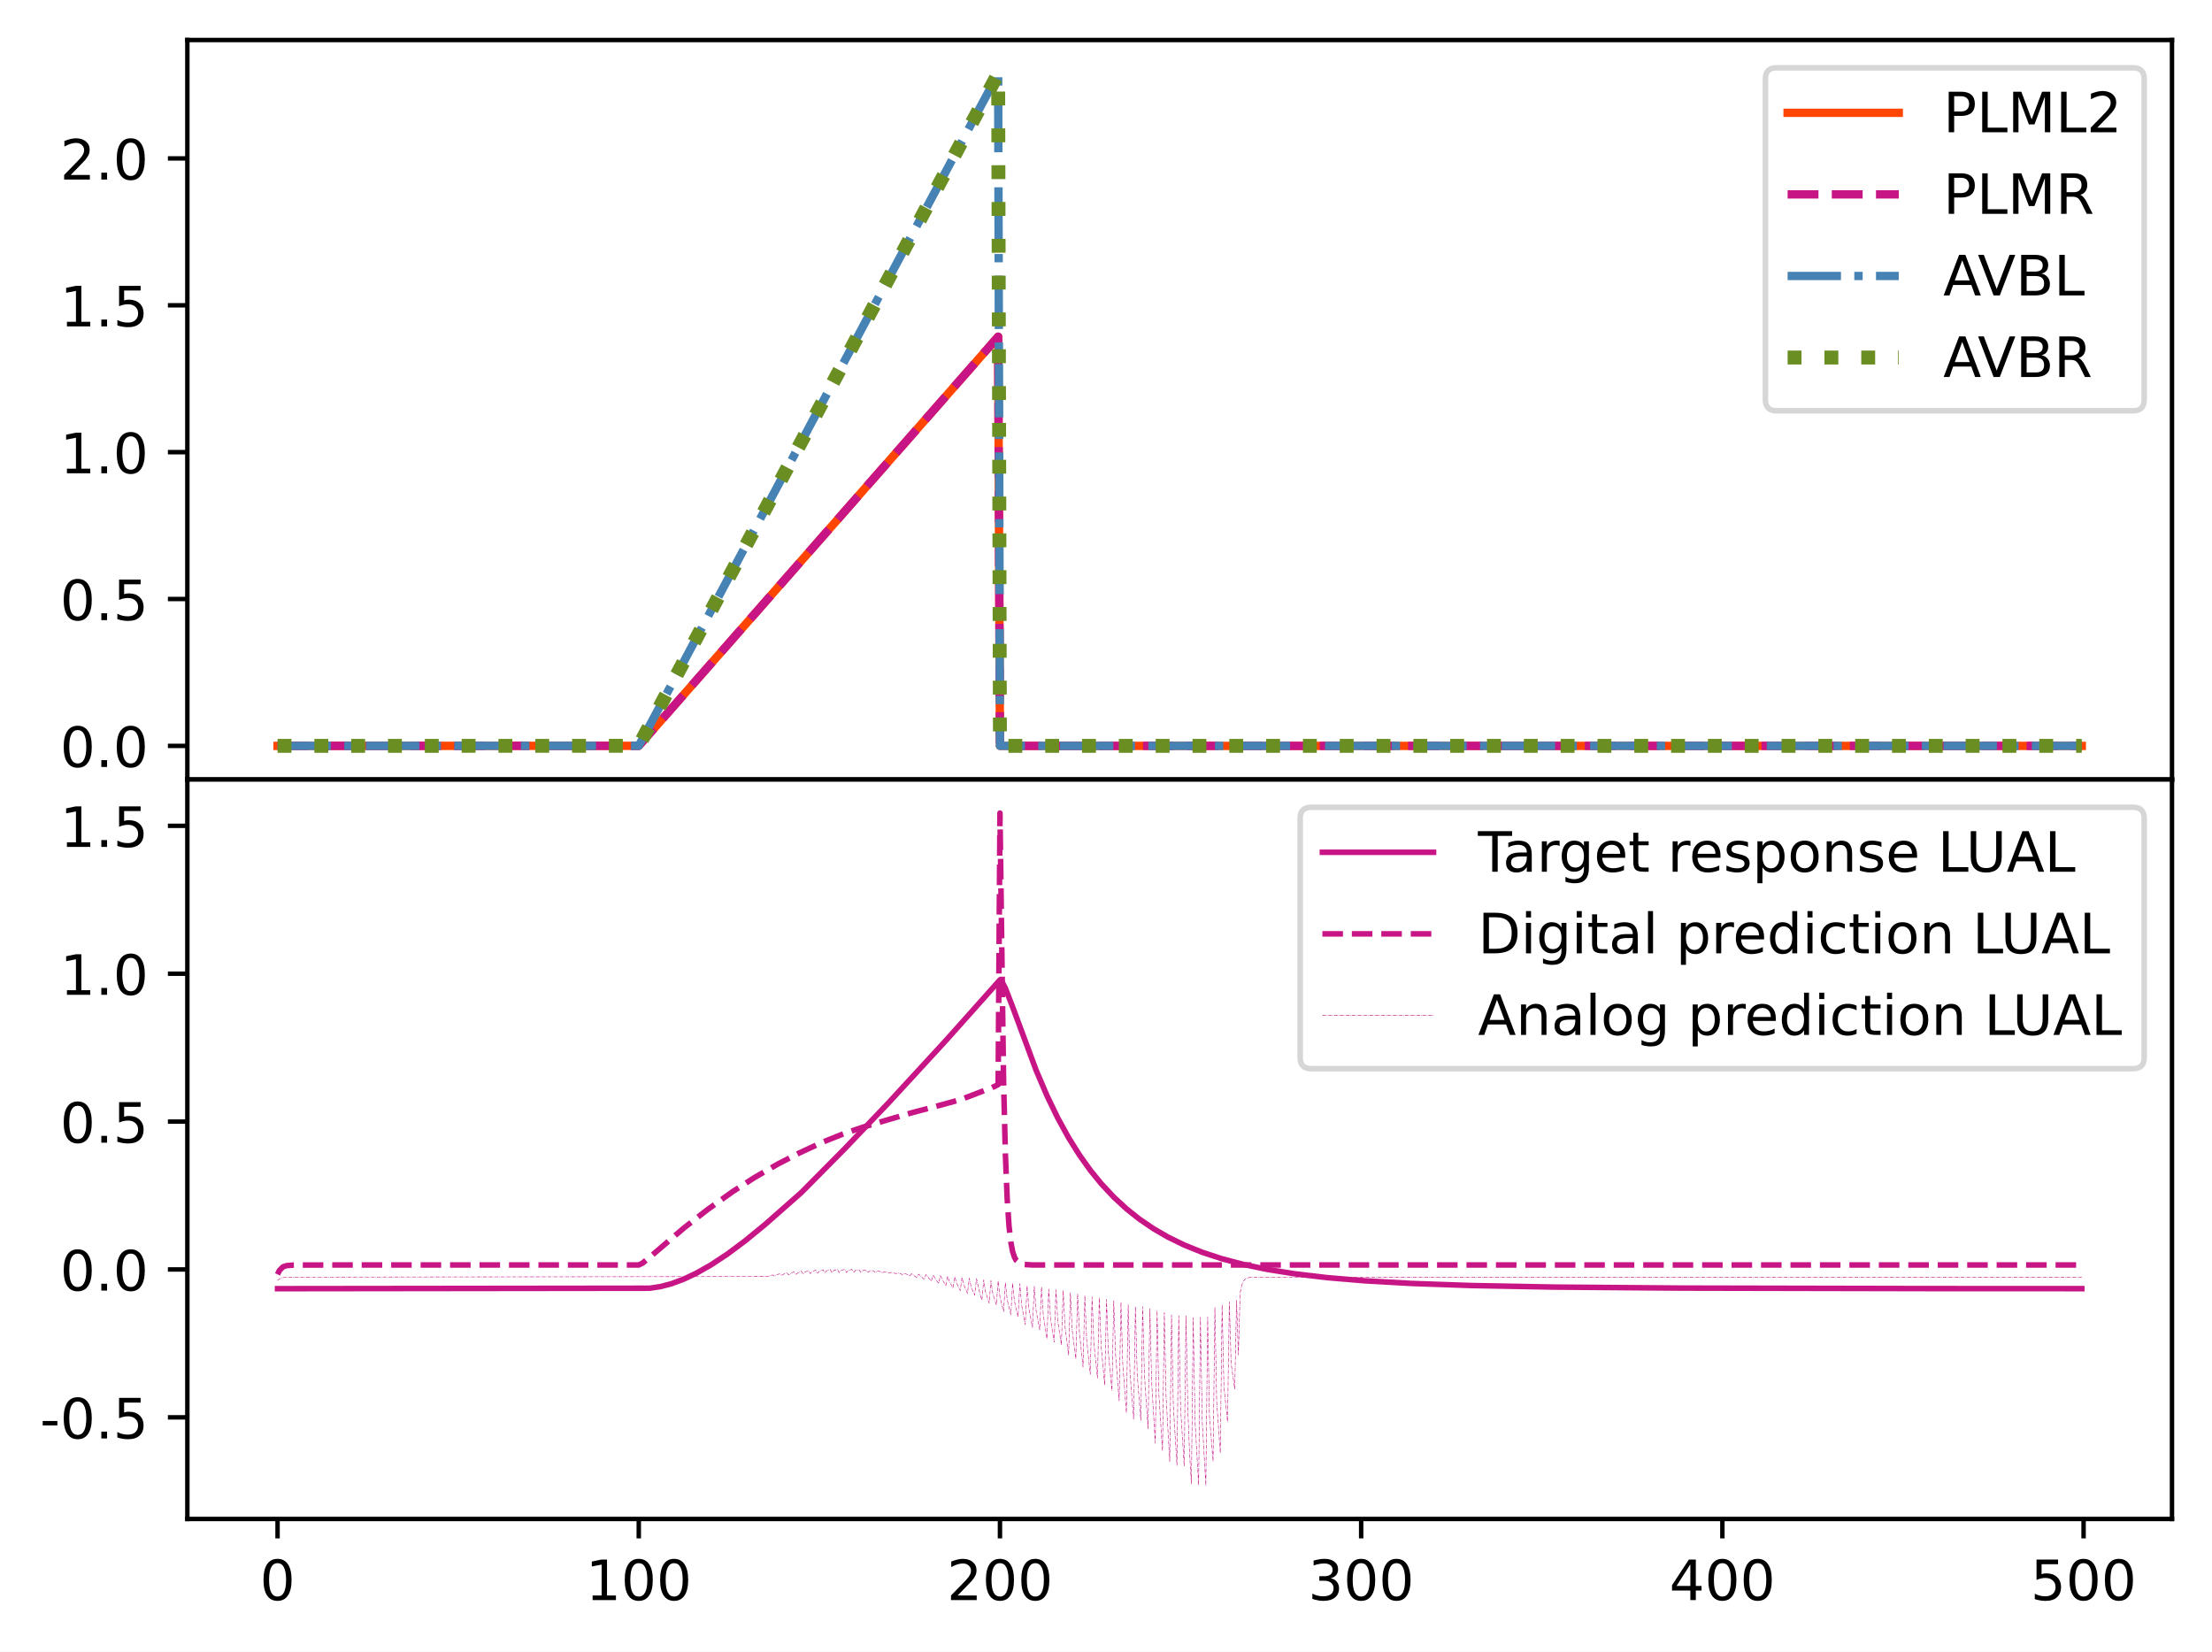
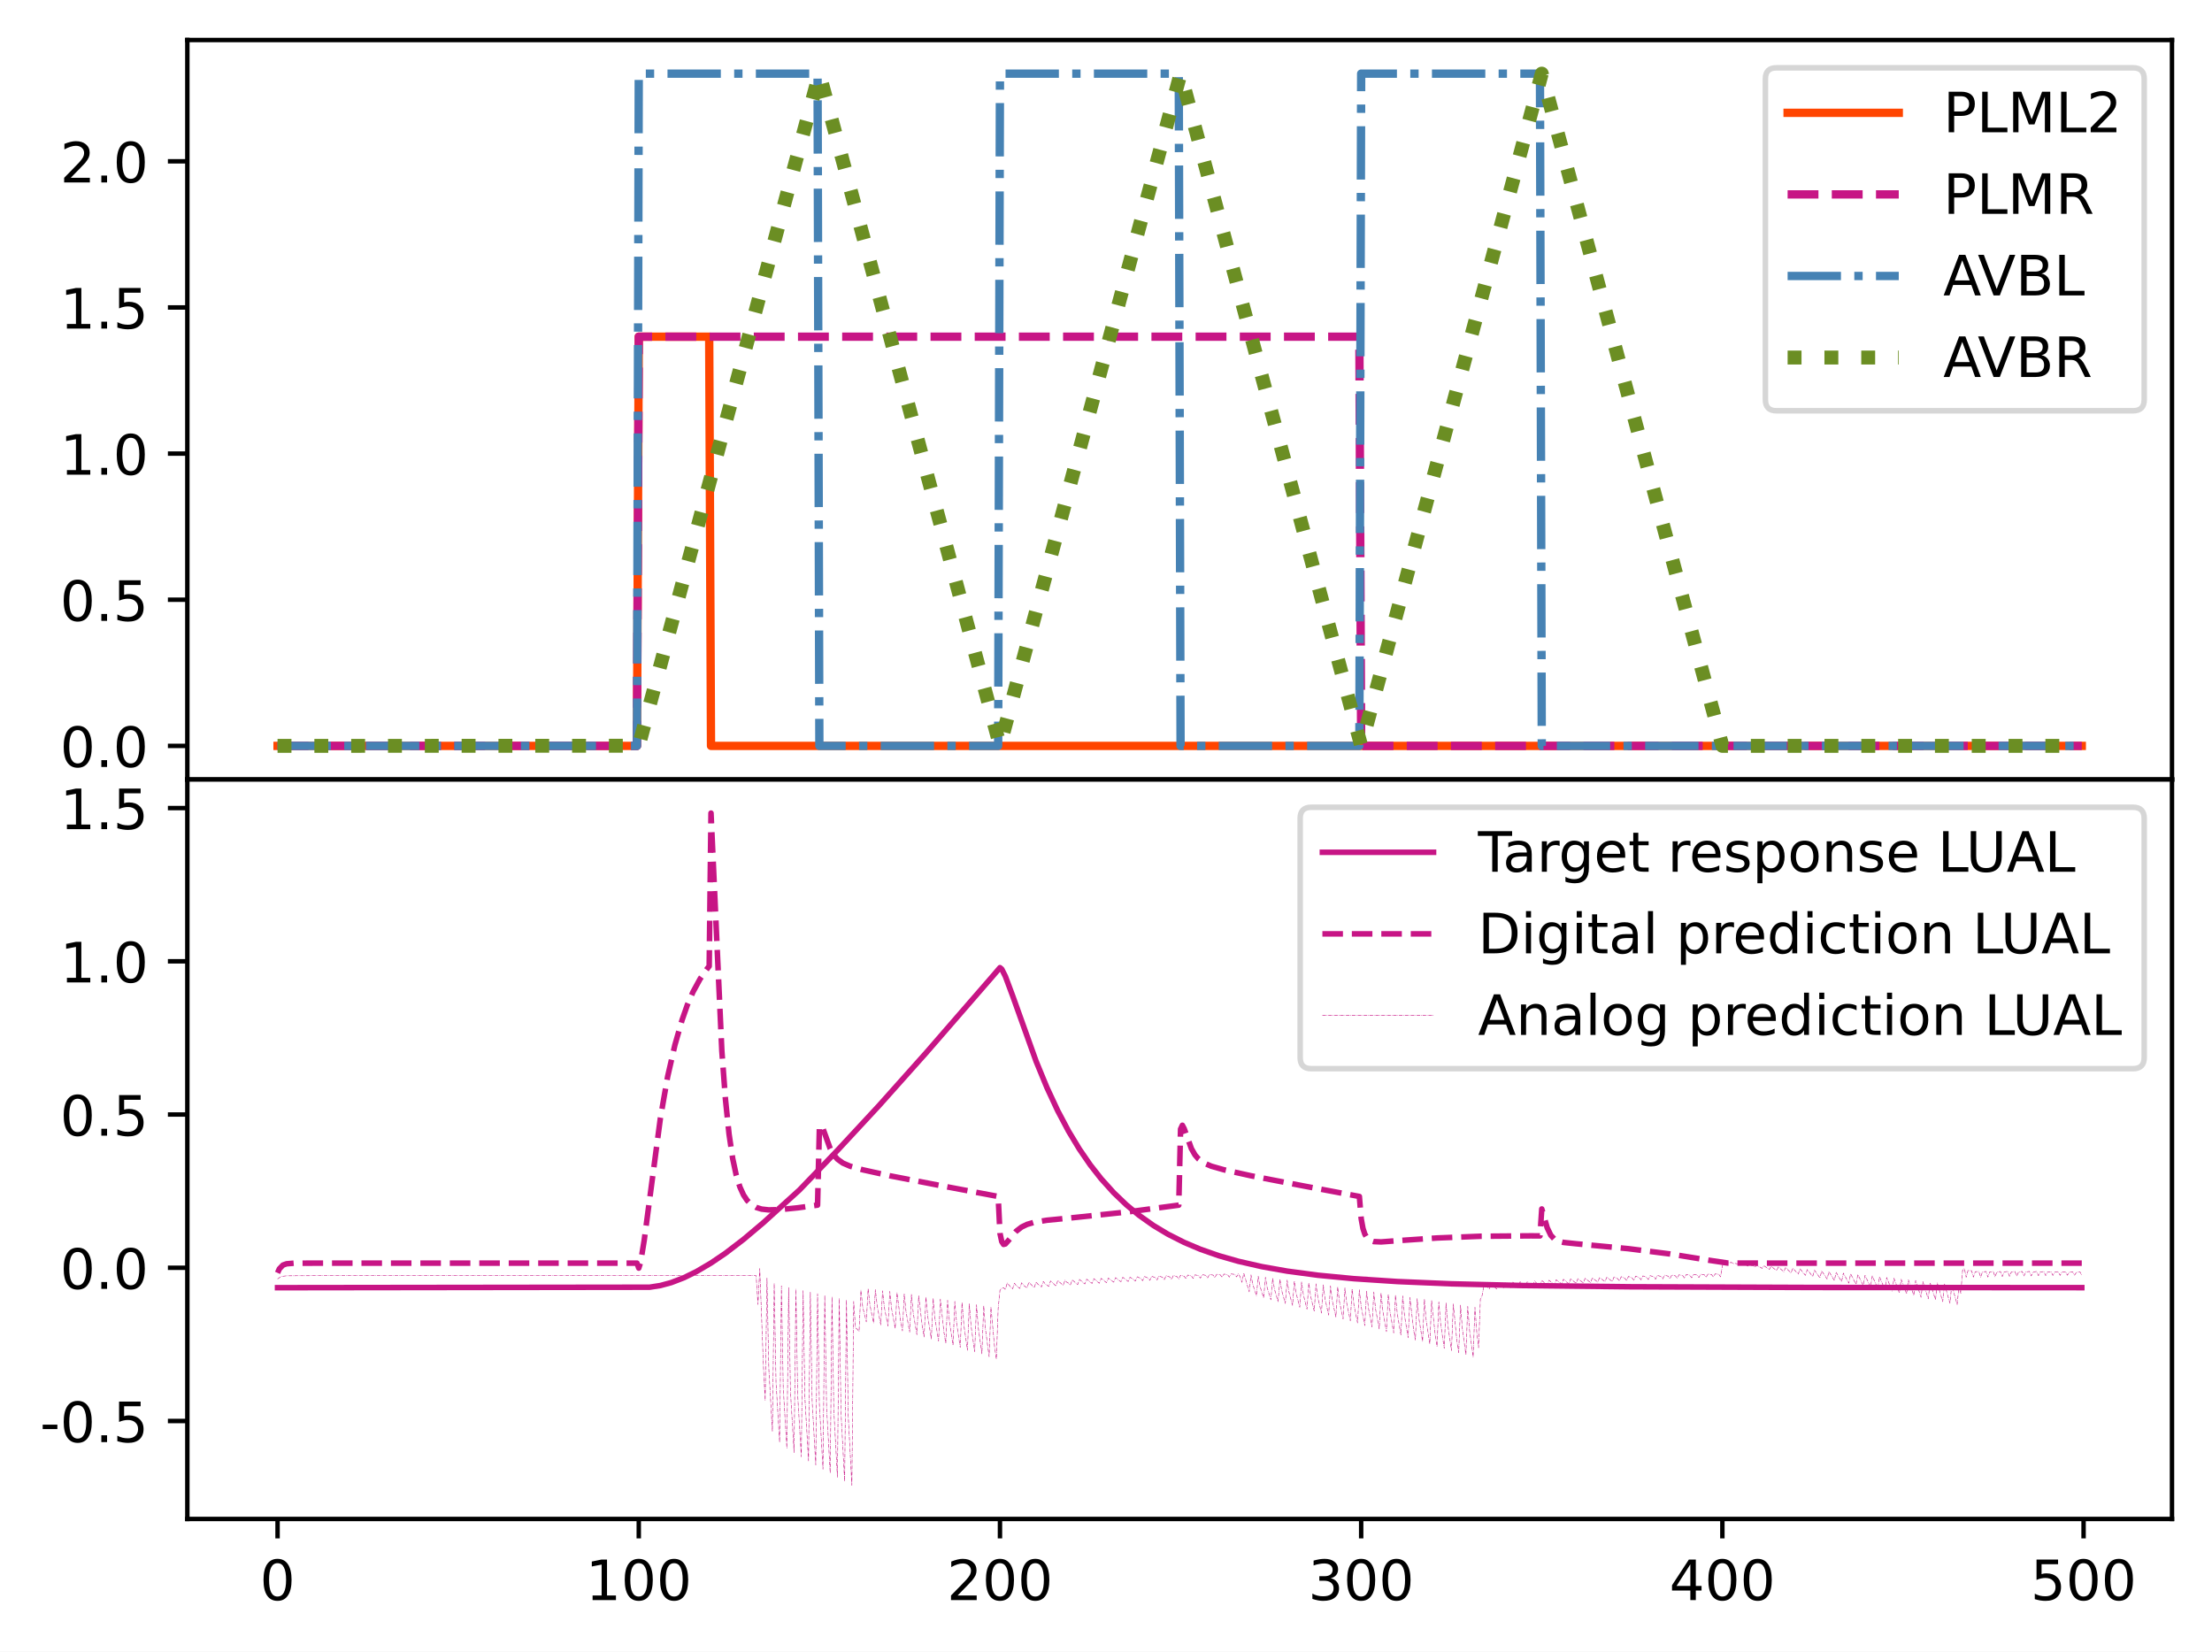
<svg xmlns="http://www.w3.org/2000/svg" xmlns:xlink="http://www.w3.org/1999/xlink" width="398.031pt" height="297.19pt" viewBox="0 0 398.031 297.19" version="1.1">
  <defs>
    <style type="text/css">*{stroke-linejoin: round; stroke-linecap: butt}</style>
  </defs>
  <g id="figure_1">
    <g id="patch_1">
      <path d="M 0 297.19  L 398.031 297.19  L 398.031 0  L 0 0  z " style="fill: #ffffff" />
    </g>
    <g id="axes_1">
      <g id="patch_2">
        <path d="M 33.711 140.256  L 390.831 140.256  L 390.831 7.2  L 33.711 7.2  z " style="fill: #ffffff" />
      </g>
      <g id="matplotlib.axis_1">
        <g id="xtick_1">
          <g id="line2d_1">
            <defs>
-               <path id="m205c0dbf14" d="M 0 0  L 0 3.5  " style="stroke: #000000; stroke-width: 0.8" />
+               <path id="m16e9362d02" d="M 0 0  L 0 3.5  " style="stroke: #000000; stroke-width: 0.8" />
            </defs>
            <g>
-               <use xlink:href="#m205c0dbf14" x="49.944" y="140.256" style="stroke: #000000; stroke-width: 0.8" />
+               <use xlink:href="#m16e9362d02" x="49.944" y="140.256" style="stroke: #000000; stroke-width: 0.8" />
            </g>
          </g>
        </g>
        <g id="xtick_2">
          <g id="line2d_2">
            <g>
-               <use xlink:href="#m205c0dbf14" x="114.94" y="140.256" style="stroke: #000000; stroke-width: 0.8" />
+               <use xlink:href="#m16e9362d02" x="114.94" y="140.256" style="stroke: #000000; stroke-width: 0.8" />
            </g>
          </g>
        </g>
        <g id="xtick_3">
          <g id="line2d_3">
            <g>
-               <use xlink:href="#m205c0dbf14" x="179.935" y="140.256" style="stroke: #000000; stroke-width: 0.8" />
+               <use xlink:href="#m16e9362d02" x="179.935" y="140.256" style="stroke: #000000; stroke-width: 0.8" />
            </g>
          </g>
        </g>
        <g id="xtick_4">
          <g id="line2d_4">
            <g>
-               <use xlink:href="#m205c0dbf14" x="244.931" y="140.256" style="stroke: #000000; stroke-width: 0.8" />
+               <use xlink:href="#m16e9362d02" x="244.931" y="140.256" style="stroke: #000000; stroke-width: 0.8" />
            </g>
          </g>
        </g>
        <g id="xtick_5">
          <g id="line2d_5">
            <g>
-               <use xlink:href="#m205c0dbf14" x="309.927" y="140.256" style="stroke: #000000; stroke-width: 0.8" />
+               <use xlink:href="#m16e9362d02" x="309.927" y="140.256" style="stroke: #000000; stroke-width: 0.8" />
            </g>
          </g>
        </g>
        <g id="xtick_6">
          <g id="line2d_6">
            <g>
-               <use xlink:href="#m205c0dbf14" x="374.923" y="140.256" style="stroke: #000000; stroke-width: 0.8" />
+               <use xlink:href="#m16e9362d02" x="374.923" y="140.256" style="stroke: #000000; stroke-width: 0.8" />
            </g>
          </g>
        </g>
      </g>
      <g id="matplotlib.axis_2">
        <g id="ytick_1">
          <g id="line2d_7">
            <defs>
-               <path id="md9de51a0ff" d="M 0 0  L -3.5 0  " style="stroke: #000000; stroke-width: 0.8" />
+               <path id="m04c46c331c" d="M 0 0  L -3.5 0  " style="stroke: #000000; stroke-width: 0.8" />
            </defs>
            <g>
-               <use xlink:href="#md9de51a0ff" x="33.711" y="134.208" style="stroke: #000000; stroke-width: 0.8" />
+               <use xlink:href="#m04c46c331c" x="33.711" y="134.208" style="stroke: #000000; stroke-width: 0.8" />
            </g>
          </g>
          <g id="text_1">
            <text style="font: 10px 'DejaVu Sans', 'Bitstream Vera Sans', 'Computer Modern Sans Serif', 'Lucida Grande', 'Verdana', 'Geneva', 'Lucid', 'Arial', 'Helvetica', 'Avant Garde', sans-serif; text-anchor: end" x="26.711" y="138.007" transform="rotate(-0 26.71094 138.0072)">0.0</text>
          </g>
        </g>
        <g id="ytick_2">
          <g id="line2d_8">
            <g>
-               <use xlink:href="#md9de51a0ff" x="33.711" y="107.783" style="stroke: #000000; stroke-width: 0.8" />
+               <use xlink:href="#m04c46c331c" x="33.711" y="107.912" style="stroke: #000000; stroke-width: 0.8" />
            </g>
          </g>
          <g id="text_2">
-             <text style="font: 10px 'DejaVu Sans', 'Bitstream Vera Sans', 'Computer Modern Sans Serif', 'Lucida Grande', 'Verdana', 'Geneva', 'Lucid', 'Arial', 'Helvetica', 'Avant Garde', sans-serif; text-anchor: end" x="26.711" y="111.582" transform="rotate(-0 26.71094 111.5821)">0.5</text>
+             <text style="font: 10px 'DejaVu Sans', 'Bitstream Vera Sans', 'Computer Modern Sans Serif', 'Lucida Grande', 'Verdana', 'Geneva', 'Lucid', 'Arial', 'Helvetica', 'Avant Garde', sans-serif; text-anchor: end" x="26.711" y="111.712" transform="rotate(-0 26.71094 111.7116)">0.5</text>
          </g>
        </g>
        <g id="ytick_3">
          <g id="line2d_9">
            <g>
-               <use xlink:href="#md9de51a0ff" x="33.711" y="81.358" style="stroke: #000000; stroke-width: 0.8" />
+               <use xlink:href="#m04c46c331c" x="33.711" y="81.617" style="stroke: #000000; stroke-width: 0.8" />
            </g>
          </g>
          <g id="text_3">
-             <text style="font: 10px 'DejaVu Sans', 'Bitstream Vera Sans', 'Computer Modern Sans Serif', 'Lucida Grande', 'Verdana', 'Geneva', 'Lucid', 'Arial', 'Helvetica', 'Avant Garde', sans-serif; text-anchor: end" x="26.711" y="85.157" transform="rotate(-0 26.71094 85.15695)">1.0</text>
+             <text style="font: 10px 'DejaVu Sans', 'Bitstream Vera Sans', 'Computer Modern Sans Serif', 'Lucida Grande', 'Verdana', 'Geneva', 'Lucid', 'Arial', 'Helvetica', 'Avant Garde', sans-serif; text-anchor: end" x="26.711" y="85.416" transform="rotate(-0 26.71094 85.41591)">1.0</text>
          </g>
        </g>
        <g id="ytick_4">
          <g id="line2d_10">
            <g>
-               <use xlink:href="#md9de51a0ff" x="33.711" y="54.933" style="stroke: #000000; stroke-width: 0.8" />
+               <use xlink:href="#m04c46c331c" x="33.711" y="55.321" style="stroke: #000000; stroke-width: 0.8" />
            </g>
          </g>
          <g id="text_4">
-             <text style="font: 10px 'DejaVu Sans', 'Bitstream Vera Sans', 'Computer Modern Sans Serif', 'Lucida Grande', 'Verdana', 'Geneva', 'Lucid', 'Arial', 'Helvetica', 'Avant Garde', sans-serif; text-anchor: end" x="26.711" y="58.732" transform="rotate(-0 26.71094 58.73181)">1.5</text>
+             <text style="font: 10px 'DejaVu Sans', 'Bitstream Vera Sans', 'Computer Modern Sans Serif', 'Lucida Grande', 'Verdana', 'Geneva', 'Lucid', 'Arial', 'Helvetica', 'Avant Garde', sans-serif; text-anchor: end" x="26.711" y="59.12" transform="rotate(-0 26.71094 59.12026)">1.5</text>
          </g>
        </g>
        <g id="ytick_5">
          <g id="line2d_11">
            <g>
-               <use xlink:href="#md9de51a0ff" x="33.711" y="28.507" style="stroke: #000000; stroke-width: 0.8" />
+               <use xlink:href="#m04c46c331c" x="33.711" y="29.025" style="stroke: #000000; stroke-width: 0.8" />
            </g>
          </g>
          <g id="text_5">
-             <text style="font: 10px 'DejaVu Sans', 'Bitstream Vera Sans', 'Computer Modern Sans Serif', 'Lucida Grande', 'Verdana', 'Geneva', 'Lucid', 'Arial', 'Helvetica', 'Avant Garde', sans-serif; text-anchor: end" x="26.711" y="32.307" transform="rotate(-0 26.71094 32.30668)">2.0</text>
+             <text style="font: 10px 'DejaVu Sans', 'Bitstream Vera Sans', 'Computer Modern Sans Serif', 'Lucida Grande', 'Verdana', 'Geneva', 'Lucid', 'Arial', 'Helvetica', 'Avant Garde', sans-serif; text-anchor: end" x="26.711" y="32.825" transform="rotate(-0 26.71094 32.82461)">2.0</text>
          </g>
        </g>
      </g>
      <g id="line2d_12">
-         <path d="M 49.944 134.208  L 114.94 134.201  L 179.61 60.58  L 179.935 134.208  L 374.598 134.208  L 374.598 134.208  " clip-path="url(#p038bd00e82)" style="fill: none; stroke: #ff4500; stroke-width: 1.5; stroke-linecap: square" />
+         <path d="M 49.944 134.208  L 114.615 134.208  L 114.94 60.58  L 127.614 60.58  L 127.939 134.208  L 374.598 134.208  L 374.598 134.208  " clip-path="url(#pd19dab35f0)" style="fill: none; stroke: #ff4500; stroke-width: 1.5; stroke-linecap: square" />
      </g>
      <g id="line2d_13">
-         <path d="M 49.944 134.208  L 114.94 134.201  L 179.61 60.58  L 179.935 134.208  L 374.598 134.208  L 374.598 134.208  " clip-path="url(#p038bd00e82)" style="fill: none; stroke-dasharray: 5.55,2.4; stroke-dashoffset: 0; stroke: #c71585; stroke-width: 1.5" />
+         <path d="M 49.944 134.208  L 114.615 134.208  L 114.94 60.58  L 244.606 60.58  L 244.931 134.208  L 374.598 134.208  L 374.598 134.208  " clip-path="url(#pd19dab35f0)" style="fill: none; stroke-dasharray: 5.55,2.4; stroke-dashoffset: 0; stroke: #c71585; stroke-width: 1.5" />
      </g>
      <g id="line2d_14">
-         <path d="M 49.944 134.208  L 114.94 134.196  L 179.61 13.248  L 179.935 134.208  L 374.598 134.208  L 374.598 134.208  " clip-path="url(#p038bd00e82)" style="fill: none; stroke-dasharray: 9.6,2.4,1.5,2.4; stroke-dashoffset: 0; stroke: #4682b4; stroke-width: 1.5" />
+         <path d="M 49.944 134.208  L 114.615 134.208  L 114.94 13.248  L 147.113 13.248  L 147.438 134.208  L 179.61 134.208  L 179.935 13.248  L 212.108 13.248  L 212.433 134.208  L 244.606 134.208  L 244.931 13.248  L 277.104 13.248  L 277.429 134.208  L 374.598 134.208  L 374.598 134.208  " clip-path="url(#pd19dab35f0)" style="fill: none; stroke-dasharray: 9.6,2.4,1.5,2.4; stroke-dashoffset: 0; stroke: #4682b4; stroke-width: 1.5" />
      </g>
      <g id="line2d_15">
-         <path d="M 49.944 134.208  L 114.94 134.196  L 179.61 13.248  L 179.935 134.208  L 374.598 134.208  L 374.598 134.208  " clip-path="url(#p038bd00e82)" style="fill: none; stroke-dasharray: 2.5,4.125; stroke-dashoffset: 0; stroke: #6b8e23; stroke-width: 2.5" />
+         <path d="M 49.944 134.208  L 114.94 134.184  L 147.438 13.248  L 179.935 134.184  L 212.433 13.248  L 244.931 134.184  L 277.429 13.248  L 309.927 134.208  L 374.598 134.208  L 374.598 134.208  " clip-path="url(#pd19dab35f0)" style="fill: none; stroke-dasharray: 2.5,4.125; stroke-dashoffset: 0; stroke: #6b8e23; stroke-width: 2.5" />
      </g>
      <g id="patch_3">
        <path d="M 33.711 140.256  L 33.711 7.2  " style="fill: none; stroke: #000000; stroke-width: 0.8; stroke-linejoin: miter; stroke-linecap: square" />
      </g>
      <g id="patch_4">
        <path d="M 390.831 140.256  L 390.831 7.2  " style="fill: none; stroke: #000000; stroke-width: 0.8; stroke-linejoin: miter; stroke-linecap: square" />
      </g>
      <g id="patch_5">
        <path d="M 33.711 140.256  L 390.831 140.256  " style="fill: none; stroke: #000000; stroke-width: 0.8; stroke-linejoin: miter; stroke-linecap: square" />
      </g>
      <g id="patch_6">
        <path d="M 33.711 7.2  L 390.831 7.2  " style="fill: none; stroke: #000000; stroke-width: 0.8; stroke-linejoin: miter; stroke-linecap: square" />
      </g>
      <g id="legend_1">
        <g id="patch_7">
          <path d="M 319.667 73.912  L 383.831 73.912  Q 385.831 73.912 385.831 71.912  L 385.831 14.2  Q 385.831 12.2 383.831 12.2  L 319.667 12.2  Q 317.667 12.2 317.667 14.2  L 317.667 71.912  Q 317.667 73.912 319.667 73.912  z " style="fill: #ffffff; opacity: 0.8; stroke: #cccccc; stroke-linejoin: miter" />
        </g>
        <g id="line2d_16">
          <path d="M 321.667 20.298  L 331.667 20.298  L 341.667 20.298  " style="fill: none; stroke: #ff4500; stroke-width: 1.5; stroke-linecap: square" />
        </g>
        <g id="text_6">
          <text style="font: 10px 'DejaVu Sans', 'Bitstream Vera Sans', 'Computer Modern Sans Serif', 'Lucida Grande', 'Verdana', 'Geneva', 'Lucid', 'Arial', 'Helvetica', 'Avant Garde', sans-serif; text-anchor: start" x="349.667" y="23.798" transform="rotate(-0 349.6669 23.79844)">PLML2</text>
        </g>
        <g id="line2d_17">
          <path d="M 321.667 34.977  L 331.667 34.977  L 341.667 34.977  " style="fill: none; stroke-dasharray: 5.55,2.4; stroke-dashoffset: 0; stroke: #c71585; stroke-width: 1.5" />
        </g>
        <g id="text_7">
          <text style="font: 10px 'DejaVu Sans', 'Bitstream Vera Sans', 'Computer Modern Sans Serif', 'Lucida Grande', 'Verdana', 'Geneva', 'Lucid', 'Arial', 'Helvetica', 'Avant Garde', sans-serif; text-anchor: start" x="349.667" y="38.477" transform="rotate(-0 349.6669 38.47656)">PLMR</text>
        </g>
        <g id="line2d_18">
          <path d="M 321.667 49.655  L 331.667 49.655  L 341.667 49.655  " style="fill: none; stroke-dasharray: 9.6,2.4,1.5,2.4; stroke-dashoffset: 0; stroke: #4682b4; stroke-width: 1.5" />
        </g>
        <g id="text_8">
          <text style="font: 10px 'DejaVu Sans', 'Bitstream Vera Sans', 'Computer Modern Sans Serif', 'Lucida Grande', 'Verdana', 'Geneva', 'Lucid', 'Arial', 'Helvetica', 'Avant Garde', sans-serif; text-anchor: start" x="349.667" y="53.155" transform="rotate(-0 349.6669 53.15469)">AVBL</text>
        </g>
        <g id="line2d_19">
          <path d="M 321.667 64.333  L 331.667 64.333  L 341.667 64.333  " style="fill: none; stroke-dasharray: 2.5,4.125; stroke-dashoffset: 0; stroke: #6b8e23; stroke-width: 2.5" />
        </g>
        <g id="text_9">
          <text style="font: 10px 'DejaVu Sans', 'Bitstream Vera Sans', 'Computer Modern Sans Serif', 'Lucida Grande', 'Verdana', 'Geneva', 'Lucid', 'Arial', 'Helvetica', 'Avant Garde', sans-serif; text-anchor: start" x="349.667" y="67.833" transform="rotate(-0 349.6669 67.83281)">AVBR</text>
        </g>
      </g>
    </g>
    <g id="axes_2">
      <g id="patch_8">
        <path d="M 33.711 273.312  L 390.831 273.312  L 390.831 140.256  L 33.711 140.256  z " style="fill: #ffffff" />
      </g>
      <g id="matplotlib.axis_3">
        <g id="xtick_7">
          <g id="line2d_20">
            <g>
-               <use xlink:href="#m205c0dbf14" x="49.944" y="273.312" style="stroke: #000000; stroke-width: 0.8" />
+               <use xlink:href="#m16e9362d02" x="49.944" y="273.312" style="stroke: #000000; stroke-width: 0.8" />
            </g>
          </g>
          <g id="text_10">
            <text style="font: 10px 'DejaVu Sans', 'Bitstream Vera Sans', 'Computer Modern Sans Serif', 'Lucida Grande', 'Verdana', 'Geneva', 'Lucid', 'Arial', 'Helvetica', 'Avant Garde', sans-serif; text-anchor: middle" x="49.944" y="287.91" transform="rotate(-0 49.94367 287.9104)">0</text>
          </g>
        </g>
        <g id="xtick_8">
          <g id="line2d_21">
            <g>
-               <use xlink:href="#m205c0dbf14" x="114.94" y="273.312" style="stroke: #000000; stroke-width: 0.8" />
+               <use xlink:href="#m16e9362d02" x="114.94" y="273.312" style="stroke: #000000; stroke-width: 0.8" />
            </g>
          </g>
          <g id="text_11">
            <text style="font: 10px 'DejaVu Sans', 'Bitstream Vera Sans', 'Computer Modern Sans Serif', 'Lucida Grande', 'Verdana', 'Geneva', 'Lucid', 'Arial', 'Helvetica', 'Avant Garde', sans-serif; text-anchor: middle" x="114.94" y="287.91" transform="rotate(-0 114.9396 287.9104)">100</text>
          </g>
        </g>
        <g id="xtick_9">
          <g id="line2d_22">
            <g>
-               <use xlink:href="#m205c0dbf14" x="179.935" y="273.312" style="stroke: #000000; stroke-width: 0.8" />
+               <use xlink:href="#m16e9362d02" x="179.935" y="273.312" style="stroke: #000000; stroke-width: 0.8" />
            </g>
          </g>
          <g id="text_12">
            <text style="font: 10px 'DejaVu Sans', 'Bitstream Vera Sans', 'Computer Modern Sans Serif', 'Lucida Grande', 'Verdana', 'Geneva', 'Lucid', 'Arial', 'Helvetica', 'Avant Garde', sans-serif; text-anchor: middle" x="179.935" y="287.91" transform="rotate(-0 179.9355 287.9104)">200</text>
          </g>
        </g>
        <g id="xtick_10">
          <g id="line2d_23">
            <g>
-               <use xlink:href="#m205c0dbf14" x="244.931" y="273.312" style="stroke: #000000; stroke-width: 0.8" />
+               <use xlink:href="#m16e9362d02" x="244.931" y="273.312" style="stroke: #000000; stroke-width: 0.8" />
            </g>
          </g>
          <g id="text_13">
            <text style="font: 10px 'DejaVu Sans', 'Bitstream Vera Sans', 'Computer Modern Sans Serif', 'Lucida Grande', 'Verdana', 'Geneva', 'Lucid', 'Arial', 'Helvetica', 'Avant Garde', sans-serif; text-anchor: middle" x="244.931" y="287.91" transform="rotate(-0 244.9314 287.9104)">300</text>
          </g>
        </g>
        <g id="xtick_11">
          <g id="line2d_24">
            <g>
-               <use xlink:href="#m205c0dbf14" x="309.927" y="273.312" style="stroke: #000000; stroke-width: 0.8" />
+               <use xlink:href="#m16e9362d02" x="309.927" y="273.312" style="stroke: #000000; stroke-width: 0.8" />
            </g>
          </g>
          <g id="text_14">
            <text style="font: 10px 'DejaVu Sans', 'Bitstream Vera Sans', 'Computer Modern Sans Serif', 'Lucida Grande', 'Verdana', 'Geneva', 'Lucid', 'Arial', 'Helvetica', 'Avant Garde', sans-serif; text-anchor: middle" x="309.927" y="287.91" transform="rotate(-0 309.9273 287.9104)">400</text>
          </g>
        </g>
        <g id="xtick_12">
          <g id="line2d_25">
            <g>
-               <use xlink:href="#m205c0dbf14" x="374.923" y="273.312" style="stroke: #000000; stroke-width: 0.8" />
+               <use xlink:href="#m16e9362d02" x="374.923" y="273.312" style="stroke: #000000; stroke-width: 0.8" />
            </g>
          </g>
          <g id="text_15">
            <text style="font: 10px 'DejaVu Sans', 'Bitstream Vera Sans', 'Computer Modern Sans Serif', 'Lucida Grande', 'Verdana', 'Geneva', 'Lucid', 'Arial', 'Helvetica', 'Avant Garde', sans-serif; text-anchor: middle" x="374.923" y="287.91" transform="rotate(-0 374.9232 287.9104)">500</text>
          </g>
        </g>
      </g>
      <g id="matplotlib.axis_4">
        <g id="ytick_6">
          <g id="line2d_26">
            <g>
-               <use xlink:href="#md9de51a0ff" x="33.711" y="255.026" style="stroke: #000000; stroke-width: 0.8" />
+               <use xlink:href="#m04c46c331c" x="33.711" y="255.685" style="stroke: #000000; stroke-width: 0.8" />
            </g>
          </g>
          <g id="text_16">
-             <text style="font: 10px 'DejaVu Sans', 'Bitstream Vera Sans', 'Computer Modern Sans Serif', 'Lucida Grande', 'Verdana', 'Geneva', 'Lucid', 'Arial', 'Helvetica', 'Avant Garde', sans-serif; text-anchor: end" x="26.711" y="258.825" transform="rotate(-0 26.71094 258.8252)">-0.5</text>
+             <text style="font: 10px 'DejaVu Sans', 'Bitstream Vera Sans', 'Computer Modern Sans Serif', 'Lucida Grande', 'Verdana', 'Geneva', 'Lucid', 'Arial', 'Helvetica', 'Avant Garde', sans-serif; text-anchor: end" x="26.711" y="259.484" transform="rotate(-0 26.71094 259.4841)">-0.5</text>
          </g>
        </g>
        <g id="ytick_7">
          <g id="line2d_27">
            <g>
-               <use xlink:href="#md9de51a0ff" x="33.711" y="228.418" style="stroke: #000000; stroke-width: 0.8" />
+               <use xlink:href="#m04c46c331c" x="33.711" y="228.112" style="stroke: #000000; stroke-width: 0.8" />
            </g>
          </g>
          <g id="text_17">
-             <text style="font: 10px 'DejaVu Sans', 'Bitstream Vera Sans', 'Computer Modern Sans Serif', 'Lucida Grande', 'Verdana', 'Geneva', 'Lucid', 'Arial', 'Helvetica', 'Avant Garde', sans-serif; text-anchor: end" x="26.711" y="232.217" transform="rotate(-0 26.71094 232.2173)">0.0</text>
+             <text style="font: 10px 'DejaVu Sans', 'Bitstream Vera Sans', 'Computer Modern Sans Serif', 'Lucida Grande', 'Verdana', 'Geneva', 'Lucid', 'Arial', 'Helvetica', 'Avant Garde', sans-serif; text-anchor: end" x="26.711" y="231.912" transform="rotate(-0 26.71094 231.9117)">0.0</text>
          </g>
        </g>
        <g id="ytick_8">
          <g id="line2d_28">
            <g>
-               <use xlink:href="#md9de51a0ff" x="33.711" y="201.81" style="stroke: #000000; stroke-width: 0.8" />
+               <use xlink:href="#m04c46c331c" x="33.711" y="200.54" style="stroke: #000000; stroke-width: 0.8" />
            </g>
          </g>
          <g id="text_18">
-             <text style="font: 10px 'DejaVu Sans', 'Bitstream Vera Sans', 'Computer Modern Sans Serif', 'Lucida Grande', 'Verdana', 'Geneva', 'Lucid', 'Arial', 'Helvetica', 'Avant Garde', sans-serif; text-anchor: end" x="26.711" y="205.609" transform="rotate(-0 26.71094 205.6093)">0.5</text>
+             <text style="font: 10px 'DejaVu Sans', 'Bitstream Vera Sans', 'Computer Modern Sans Serif', 'Lucida Grande', 'Verdana', 'Geneva', 'Lucid', 'Arial', 'Helvetica', 'Avant Garde', sans-serif; text-anchor: end" x="26.711" y="204.339" transform="rotate(-0 26.71094 204.3392)">0.5</text>
          </g>
        </g>
        <g id="ytick_9">
          <g id="line2d_29">
            <g>
-               <use xlink:href="#md9de51a0ff" x="33.711" y="175.202" style="stroke: #000000; stroke-width: 0.8" />
+               <use xlink:href="#m04c46c331c" x="33.711" y="172.967" style="stroke: #000000; stroke-width: 0.8" />
            </g>
          </g>
          <g id="text_19">
-             <text style="font: 10px 'DejaVu Sans', 'Bitstream Vera Sans', 'Computer Modern Sans Serif', 'Lucida Grande', 'Verdana', 'Geneva', 'Lucid', 'Arial', 'Helvetica', 'Avant Garde', sans-serif; text-anchor: end" x="26.711" y="179.001" transform="rotate(-0 26.71094 179.0014)">1.0</text>
+             <text style="font: 10px 'DejaVu Sans', 'Bitstream Vera Sans', 'Computer Modern Sans Serif', 'Lucida Grande', 'Verdana', 'Geneva', 'Lucid', 'Arial', 'Helvetica', 'Avant Garde', sans-serif; text-anchor: end" x="26.711" y="176.767" transform="rotate(-0 26.71094 176.7667)">1.0</text>
          </g>
        </g>
        <g id="ytick_10">
          <g id="line2d_30">
            <g>
-               <use xlink:href="#md9de51a0ff" x="33.711" y="148.594" style="stroke: #000000; stroke-width: 0.8" />
+               <use xlink:href="#m04c46c331c" x="33.711" y="145.395" style="stroke: #000000; stroke-width: 0.8" />
            </g>
          </g>
          <g id="text_20">
-             <text style="font: 10px 'DejaVu Sans', 'Bitstream Vera Sans', 'Computer Modern Sans Serif', 'Lucida Grande', 'Verdana', 'Geneva', 'Lucid', 'Arial', 'Helvetica', 'Avant Garde', sans-serif; text-anchor: end" x="26.711" y="152.393" transform="rotate(-0 26.71094 152.3934)">1.5</text>
+             <text style="font: 10px 'DejaVu Sans', 'Bitstream Vera Sans', 'Computer Modern Sans Serif', 'Lucida Grande', 'Verdana', 'Geneva', 'Lucid', 'Arial', 'Helvetica', 'Avant Garde', sans-serif; text-anchor: end" x="26.711" y="149.194" transform="rotate(-0 26.71094 149.1942)">1.5</text>
          </g>
        </g>
      </g>
      <g id="line2d_31">
-         <path d="M 49.944 231.877  L 116.889 231.795  L 118.839 231.502  L 120.789 230.993  L 123.064 230.149  L 125.339 229.07  L 127.939 227.593  L 130.864 225.667  L 134.113 223.242  L 137.688 220.31  L 144.188 214.585  L 151.987 206.709  L 159.787 198.536  L 170.186 187.243  L 177.986 178.507  L 179.935 176.307  L 180.26 176.572  L 180.91 177.821  L 182.21 181.177  L 186.435 192.561  L 188.385 197.128  L 190.335 201.165  L 192.285 204.713  L 194.235 207.826  L 196.184 210.558  L 198.134 212.957  L 200.409 215.394  L 202.684 217.494  L 204.959 219.308  L 207.559 221.082  L 210.159 222.588  L 213.083 224.015  L 216.333 225.328  L 219.908 226.503  L 223.808 227.529  L 228.032 228.407  L 232.907 229.188  L 238.757 229.884  L 245.581 230.459  L 254.031 230.937  L 264.755 231.309  L 279.704 231.589  L 302.453 231.77  L 346.65 231.86  L 374.598 231.872  L 374.598 231.872  " clip-path="url(#peebd707752)" style="fill: none; stroke: #c71585; stroke-linecap: square" />
+         <path d="M 49.944 231.697  L 116.889 231.612  L 118.839 231.308  L 120.789 230.781  L 123.064 229.906  L 125.339 228.788  L 127.939 227.257  L 130.539 225.498  L 133.788 223.011  L 137.363 219.997  L 143.863 214.11  L 150.687 206.995  L 158.162 198.941  L 166.611 189.477  L 178.636 175.633  L 179.935 174.112  L 180.26 174.387  L 180.91 175.681  L 182.21 179.159  L 186.435 190.956  L 188.385 195.688  L 190.335 199.871  L 192.285 203.548  L 194.235 206.774  L 196.184 209.605  L 198.134 212.091  L 200.409 214.616  L 202.684 216.792  L 204.959 218.672  L 207.559 220.511  L 210.159 222.071  L 213.083 223.55  L 216.008 224.786  L 219.258 225.925  L 222.833 226.948  L 227.058 227.91  L 231.607 228.716  L 237.132 229.454  L 243.631 230.079  L 251.431 230.592  L 261.18 231.002  L 274.18 231.315  L 293.353 231.533  L 326.501 231.657  L 374.598 231.691  L 374.598 231.691  " clip-path="url(#p94619504ec)" style="fill: none; stroke: #c71585; stroke-linecap: square" />
      </g>
      <g id="line2d_32">
-         <path d="M 49.944 229.305  L 50.269 228.604  L 50.919 227.951  L 51.569 227.727  L 52.868 227.626  L 60.018 227.613  L 114.94 227.61  L 115.59 227.292  L 116.889 226.235  L 123.064 220.958  L 127.289 217.664  L 131.839 214.409  L 135.738 211.896  L 139.963 209.451  L 143.863 207.442  L 148.087 205.483  L 151.662 204.053  L 155.237 202.825  L 158.487 201.861  L 164.011 200.239  L 168.886 198.941  L 172.786 197.874  L 174.736 197.146  L 176.361 196.508  L 178.311 195.798  L 179.61 195.158  L 179.935 146.304  L 180.585 194.508  L 180.91 207.596  L 181.235 215.689  L 181.56 220.562  L 181.885 223.464  L 182.21 225.179  L 182.535 226.189  L 182.86 226.781  L 183.51 227.33  L 184.16 227.517  L 185.785 227.607  L 200.084 227.613  L 374.598 227.613  L 374.598 227.613  " clip-path="url(#peebd707752)" style="fill: none; stroke-dasharray: 3.7,1.6; stroke-dashoffset: 0; stroke: #c71585" />
+         <path d="M 49.944 229.032  L 50.269 228.305  L 50.919 227.628  L 51.569 227.397  L 52.868 227.292  L 59.693 227.278  L 114.615 227.278  L 114.94 228.172  L 115.265 227.151  L 115.915 223.201  L 118.839 201.138  L 120.139 193.713  L 121.439 188.044  L 122.739 183.518  L 123.714 180.735  L 124.689 178.499  L 125.989 176.117  L 127.289 174.252  L 127.614 173.848  L 127.939 146.304  L 129.889 189.085  L 130.539 197.812  L 131.189 204.078  L 131.839 208.457  L 132.488 211.489  L 133.138 213.579  L 133.788 215.012  L 134.438 215.989  L 135.088 216.649  L 136.063 217.252  L 137.038 217.556  L 138.338 217.701  L 140.288 217.652  L 143.538 217.327  L 147.113 216.84  L 147.438 203.164  L 147.763 202.47  L 148.087 203.087  L 149.387 206.679  L 150.037 207.814  L 150.687 208.566  L 151.662 209.272  L 152.962 209.834  L 155.237 210.483  L 160.112 211.562  L 169.536 213.385  L 179.61 215.283  L 179.935 221.916  L 180.26 223.413  L 180.585 223.91  L 180.91 223.826  L 181.56 223.089  L 182.86 221.532  L 183.835 220.782  L 184.81 220.31  L 186.11 219.93  L 188.385 219.561  L 193.585 219.049  L 203.009 218.056  L 212.108 216.844  L 212.433 203.168  L 212.758 202.473  L 213.083 203.089  L 214.383 206.68  L 215.033 207.814  L 215.683 208.566  L 216.658 209.272  L 217.958 209.834  L 220.233 210.483  L 225.108 211.562  L 234.532 213.385  L 244.606 215.283  L 244.931 219.272  L 245.256 221.046  L 245.581 222.038  L 245.906 222.625  L 246.556 223.195  L 247.206 223.402  L 248.506 223.461  L 251.756 223.219  L 258.581 222.752  L 266.38 222.444  L 275.479 222.37  L 277.104 222.38  L 277.429 217.53  L 278.404 220.91  L 279.054 222.261  L 279.704 222.96  L 280.354 223.311  L 281.329 223.553  L 283.604 223.792  L 293.028 224.681  L 300.503 225.628  L 307.652 226.78  L 310.902 227.264  L 317.402 227.278  L 374.598 227.278  L 374.598 227.278  " clip-path="url(#p94619504ec)" style="fill: none; stroke-dasharray: 3.7,1.6; stroke-dashoffset: 0; stroke: #c71585" />
      </g>
      <g id="line2d_33">
-         <path d="M 49.944 230.362  L 50.594 229.932  L 51.569 229.812  L 56.118 229.794  L 137.363 229.69  L 137.688 229.618  L 138.013 229.704  L 138.988 229.403  L 139.313 229.593  L 139.963 229.3  L 140.288 229.213  L 140.613 229.497  L 141.263 229.117  L 141.588 229.02  L 141.913 229.393  L 142.563 228.972  L 142.888 228.867  L 143.213 229.307  L 143.863 228.832  L 144.188 228.728  L 144.513 229.229  L 144.838 228.891  L 145.488 228.621  L 145.813 229.168  L 146.138 228.809  L 146.788 228.528  L 147.113 229.112  L 147.438 228.718  L 148.087 228.46  L 148.412 229.065  L 148.737 228.658  L 149.387 228.417  L 149.712 229.027  L 150.037 228.618  L 150.687 228.395  L 151.012 228.998  L 151.337 228.592  L 151.987 228.394  L 152.312 228.973  L 152.637 228.58  L 153.287 228.421  L 153.612 228.961  L 153.937 228.593  L 154.587 228.473  L 154.912 228.958  L 155.237 228.62  L 155.562 228.531  L 155.887 228.565  L 156.212 228.964  L 156.537 228.669  L 156.862 228.611  L 157.187 228.669  L 157.512 228.979  L 157.837 228.731  L 158.162 228.71  L 158.812 229.005  L 159.137 228.82  L 159.787 228.961  L 160.112 229.037  L 160.437 228.937  L 160.762 228.981  L 161.087 229.154  L 161.737 229.072  L 162.062 229.162  L 162.387 229.369  L 162.712 229.133  L 163.362 229.349  L 163.686 229.598  L 164.011 229.186  L 164.986 229.9  L 165.311 229.264  L 166.286 230.191  L 166.611 229.335  L 167.586 230.542  L 167.911 229.424  L 168.561 230.444  L 168.886 230.931  L 169.211 229.514  L 169.861 230.785  L 170.186 231.352  L 170.511 229.621  L 170.836 230.554  L 171.486 231.767  L 171.811 229.725  L 172.136 230.834  L 172.786 232.231  L 173.111 229.843  L 173.436 231.222  L 174.086 232.74  L 174.411 229.973  L 174.736 231.532  L 175.386 233.064  L 175.711 230.044  L 176.361 232.912  L 176.686 233.951  L 177.011 230.277  L 177.336 232.435  L 177.986 234.487  L 178.311 230.408  L 178.636 232.718  L 179.286 234.818  L 179.61 230.473  L 179.935 233.33  L 180.585 236.015  L 180.91 230.794  L 181.235 233.828  L 181.885 236.565  L 182.21 230.903  L 182.535 234.12  L 183.185 236.941  L 183.51 230.976  L 183.835 234.829  L 184.485 238.336  L 184.81 231.34  L 185.135 235.407  L 185.785 238.861  L 186.11 231.449  L 186.435 235.82  L 187.085 239.307  L 187.41 231.535  L 187.735 236.638  L 188.385 240.899  L 188.71 231.941  L 189.035 237.294  L 189.685 241.5  L 190.01 232.066  L 190.335 237.664  L 190.985 242.026  L 191.31 232.166  L 191.635 238.599  L 192.285 243.819  L 192.61 232.608  L 192.935 239.349  L 193.585 244.501  L 193.91 232.745  L 194.235 239.779  L 194.885 245.981  L 195.21 233.062  L 195.534 241.054  L 196.184 247.29  L 196.509 233.365  L 196.834 241.705  L 197.484 247.973  L 197.809 233.491  L 198.134 242.142  L 198.784 249.271  L 199.109 233.79  L 199.434 243.363  L 200.084 250.192  L 200.409 234.028  L 200.734 243.681  L 201.384 252.078  L 201.709 234.278  L 202.034 245.451  L 202.684 254.225  L 203.009 234.782  L 203.334 246.953  L 203.984 255.355  L 204.309 235.062  L 204.634 247.364  L 205.284 255.549  L 205.609 235.098  L 205.934 247.436  L 206.584 257.094  L 206.909 235.475  L 207.234 248.755  L 207.884 259.67  L 208.209 235.836  L 208.534 250.945  L 209.184 261.085  L 209.509 236.16  L 209.834 251.488  L 210.484 263.012  L 210.809 236.602  L 211.134 253.038  L 211.783 263.674  L 212.108 236.746  L 212.433 253.285  L 213.083 263.814  L 213.408 236.771  L 213.733 253.337  L 214.058 261.608  L 214.383 266.978  L 214.708 237.077  L 215.033 255.639  L 215.683 267.238  L 216.008 237.014  L 216.333 255.722  L 216.983 267.264  L 217.308 236.975  L 217.633 254.783  L 218.283 262.938  L 218.608 235.249  L 218.933 252.231  L 219.583 261.454  L 219.908 234.786  L 220.233 249.46  L 220.883 255.85  L 221.208 234.258  L 221.533 245.351  L 222.183 249.934  L 222.508 233.941  L 222.833 243.805  L 223.158 232.601  L 223.483 231.124  L 223.808 230.423  L 224.133 230.088  L 224.783 229.861  L 226.083 229.8  L 253.706 229.797  L 374.598 229.797  L 374.598 229.797  " clip-path="url(#peebd707752)" style="fill: none; stroke-dasharray: 0.64,0.16,0.1,0.16; stroke-dashoffset: 0; stroke: #c71585; stroke-width: 0.1" />
+         <path d="M 49.944 230.127  L 50.594 229.682  L 51.569 229.557  L 56.118 229.538  L 136.063 229.538  L 136.388 234.717  L 136.713 228.252  L 137.363 245.539  L 137.688 251.983  L 138.013 229.971  L 138.338 246.208  L 138.988 257.565  L 139.313 230.927  L 139.638 248.721  L 140.288 259.508  L 140.613 231.368  L 140.938 249.758  L 141.588 260.553  L 141.913 231.685  L 142.238 250.43  L 142.888 261.371  L 143.213 231.972  L 143.538 251.012  L 144.188 262.116  L 144.513 232.241  L 144.838 251.554  L 145.488 262.863  L 145.813 232.512  L 146.138 252.107  L 146.788 263.603  L 147.113 232.793  L 147.438 252.657  L 148.087 264.356  L 148.412 233.076  L 148.737 253.184  L 149.387 265.065  L 149.712 233.346  L 150.037 253.73  L 150.687 265.804  L 151.012 233.626  L 151.337 254.279  L 151.987 266.552  L 152.312 233.908  L 152.637 254.838  L 153.287 267.264  L 153.612 234.178  L 153.937 238.942  L 154.262 239.172  L 154.587 239.565  L 154.912 232.144  L 155.237 235.193  L 155.887 237.848  L 156.212 231.856  L 156.537 234.814  L 157.187 238.027  L 157.512 232.056  L 157.837 234.933  L 158.487 238.394  L 158.812 232.271  L 159.137 235.262  L 159.787 238.609  L 160.112 232.363  L 160.437 235.502  L 161.087 239.065  L 161.412 232.608  L 162.062 237.74  L 162.387 239.469  L 162.712 232.823  L 163.037 236.051  L 163.686 239.69  L 164.011 232.915  L 164.336 236.302  L 164.986 240.154  L 165.311 233.163  L 165.961 238.723  L 166.286 240.566  L 166.611 233.387  L 166.936 236.871  L 167.586 240.919  L 167.911 233.588  L 168.236 237.213  L 168.886 241.306  L 169.211 233.751  L 169.861 239.742  L 170.186 241.697  L 170.511 233.966  L 170.836 237.7  L 171.486 242.049  L 171.811 234.169  L 172.136 238.057  L 172.786 242.442  L 173.111 234.334  L 173.436 238.379  L 174.086 242.961  L 174.411 234.606  L 174.736 238.603  L 175.386 243.218  L 175.711 234.769  L 176.036 238.92  L 176.686 243.587  L 177.011 234.927  L 177.336 239.241  L 177.986 244.11  L 178.311 235.202  L 178.961 242.311  L 179.286 244.548  L 179.61 235.442  L 179.935 232.173  L 180.26 231.779  L 180.585 231.707  L 180.91 232.022  L 181.235 230.861  L 181.885 231.599  L 182.21 231.909  L 182.535 230.892  L 182.86 231.326  L 183.51 231.83  L 183.835 230.813  L 184.16 231.266  L 184.81 231.738  L 185.135 230.718  L 185.785 231.378  L 186.11 231.67  L 186.435 230.689  L 186.76 231.067  L 187.41 231.56  L 187.735 230.586  L 188.06 230.985  L 188.71 231.465  L 189.035 230.493  L 189.685 231.076  L 190.01 231.405  L 190.335 230.413  L 191.31 231.276  L 191.635 230.361  L 191.96 230.713  L 192.285 230.887  L 192.61 231.203  L 192.935 230.281  L 193.91 231.146  L 194.235 230.209  L 195.21 231.029  L 195.534 230.16  L 196.509 230.931  L 196.834 230.075  L 197.809 230.9  L 198.134 230.021  L 199.109 230.796  L 199.434 229.974  L 200.409 230.705  L 200.734 229.899  L 201.709 230.629  L 202.034 229.829  L 203.009 230.579  L 203.334 229.805  L 204.309 230.499  L 204.634 229.735  L 205.284 230.042  L 205.609 230.437  L 205.934 229.684  L 206.584 229.966  L 206.909 230.374  L 207.234 229.634  L 207.884 229.901  L 208.209 230.312  L 208.534 229.588  L 209.184 229.831  L 209.509 230.252  L 209.834 229.541  L 210.484 229.768  L 210.809 230.19  L 211.134 229.498  L 211.783 229.707  L 212.108 230.131  L 212.433 229.456  L 213.083 229.647  L 213.408 230.079  L 213.733 229.419  L 214.383 229.592  L 214.708 230.023  L 215.033 229.381  L 215.683 229.538  L 216.008 229.972  L 216.333 229.345  L 216.983 229.485  L 217.308 229.923  L 217.633 229.312  L 218.283 229.437  L 218.608 229.877  L 218.933 229.281  L 219.583 229.393  L 219.908 229.833  L 220.233 229.252  L 220.883 229.345  L 221.208 229.791  L 221.533 229.225  L 222.183 229.303  L 222.508 229.752  L 222.833 229.201  L 223.158 229.757  L 223.483 230.729  L 223.808 229.087  L 224.783 232.436  L 225.108 229.393  L 225.433 231.116  L 226.083 233.126  L 226.408 229.644  L 226.733 231.474  L 227.382 233.526  L 227.707 229.825  L 228.032 231.736  L 228.682 233.871  L 229.007 229.993  L 229.332 231.979  L 229.982 234.211  L 230.307 230.163  L 230.632 232.223  L 231.282 234.539  L 231.607 230.328  L 231.932 232.465  L 232.582 234.879  L 232.907 230.498  L 233.232 232.715  L 233.882 235.221  L 234.207 230.671  L 234.532 232.966  L 235.182 235.561  L 235.507 230.838  L 235.832 233.214  L 236.482 235.912  L 236.807 231.013  L 237.132 233.474  L 237.782 236.261  L 238.107 231.192  L 238.432 233.728  L 239.082 236.627  L 239.407 231.372  L 239.732 233.978  L 240.382 236.969  L 240.707 231.549  L 241.032 234.234  L 241.682 237.33  L 242.007 231.732  L 242.332 234.483  L 242.982 237.667  L 243.306 231.925  L 243.631 234.802  L 244.281 238.037  L 244.606 232.078  L 244.931 235.096  L 245.581 238.522  L 245.906 232.328  L 246.231 235.31  L 246.881 238.76  L 247.206 232.477  L 247.531 235.597  L 248.181 239.115  L 248.506 232.628  L 248.831 235.885  L 249.481 239.602  L 249.806 232.877  L 250.131 236.098  L 250.781 239.841  L 251.106 233.035  L 251.431 236.402  L 252.081 240.203  L 252.406 233.183  L 252.731 236.703  L 253.381 240.7  L 253.706 233.442  L 254.356 239.221  L 254.681 241.117  L 255.006 233.671  L 255.331 237.285  L 255.981 241.345  L 256.306 233.767  L 256.631 237.545  L 257.281 241.828  L 257.606 234.021  L 258.256 240.239  L 258.581 242.252  L 258.905 234.254  L 259.23 238.129  L 259.88 242.615  L 260.205 234.461  L 260.53 238.479  L 261.18 243.017  L 261.505 234.628  L 262.155 241.281  L 262.48 243.402  L 262.805 234.846  L 263.13 238.985  L 263.78 243.765  L 264.105 235.056  L 264.43 239.34  L 265.08 244.162  L 265.405 235.224  L 265.73 239.67  L 266.055 242.509  L 266.38 233.738  L 266.705 233.075  L 267.03 231.195  L 268.005 231.903  L 268.33 230.846  L 268.98 231.623  L 269.305 231.922  L 269.63 230.841  L 270.28 231.533  L 270.605 231.813  L 270.93 230.806  L 271.255 231.211  L 271.905 231.696  L 272.23 230.7  L 272.88 231.372  L 273.205 231.667  L 273.53 230.63  L 274.18 231.232  L 274.505 231.539  L 274.829 230.577  L 275.154 230.931  L 275.804 231.427  L 276.129 230.477  L 276.454 230.848  L 277.104 231.335  L 277.429 230.386  L 278.404 231.27  L 278.729 230.358  L 279.704 231.17  L 280.029 230.266  L 280.354 230.592  L 280.679 230.755  L 281.004 231.083  L 281.329 230.183  L 282.304 231.024  L 282.629 230.111  L 283.604 230.909  L 283.929 230.067  L 284.904 230.843  L 285.229 229.995  L 286.204 230.791  L 286.529 229.935  L 287.504 230.688  L 287.829 229.891  L 288.804 230.6  L 289.129 229.816  L 290.104 230.576  L 290.429 229.771  L 291.078 230.078  L 291.403 230.481  L 291.728 229.72  L 292.378 230.014  L 292.703 230.415  L 293.028 229.668  L 293.678 229.941  L 294.003 230.35  L 294.328 229.619  L 294.978 229.879  L 295.303 230.289  L 295.628 229.573  L 296.278 229.811  L 296.603 230.228  L 296.928 229.527  L 297.578 229.748  L 297.903 230.168  L 298.228 229.483  L 298.878 229.686  L 299.203 230.11  L 299.528 229.442  L 300.178 229.63  L 300.503 230.06  L 300.828 229.405  L 301.478 229.574  L 301.803 230.007  L 302.128 229.368  L 302.778 229.52  L 303.103 229.957  L 303.428 229.333  L 304.078 229.467  L 304.403 229.907  L 304.728 229.301  L 305.378 229.42  L 305.703 229.862  L 306.028 229.271  L 306.677 229.376  L 307.002 229.818  L 307.327 229.243  L 307.977 229.33  L 308.302 229.778  L 308.627 229.217  L 309.277 229.29  L 309.602 229.739  L 309.927 227.738  L 310.252 227.116  L 311.227 227.219  L 311.552 227.139  L 311.877 227.391  L 312.202 227.318  L 312.527 227.4  L 312.852 227.357  L 313.177 227.621  L 313.502 227.423  L 313.827 227.545  L 314.152 227.535  L 314.477 227.822  L 314.802 227.531  L 315.127 227.683  L 315.452 227.708  L 315.777 228.02  L 316.102 227.638  L 317.077 228.221  L 317.402 227.747  L 318.377 228.416  L 318.702 227.855  L 319.677 228.622  L 320.002 227.967  L 320.977 228.831  L 321.302 228.083  L 322.277 229.038  L 322.601 228.195  L 323.576 229.253  L 323.901 228.314  L 324.876 229.475  L 325.201 228.435  L 326.176 229.691  L 326.501 228.552  L 327.476 229.921  L 327.801 228.676  L 328.776 230.147  L 329.101 228.795  L 330.076 230.411  L 330.401 228.95  L 331.376 230.615  L 331.701 229.083  L 332.676 230.879  L 333.001 229.191  L 333.976 231.107  L 334.301 229.334  L 335.276 231.316  L 335.601 229.469  L 336.576 231.584  L 336.901 229.58  L 337.876 231.825  L 338.201 229.729  L 339.175 232.041  L 339.5 229.87  L 340.475 232.311  L 340.8 229.985  L 341.775 232.649  L 342.1 230.178  L 343.075 232.803  L 343.4 230.291  L 344.375 233.072  L 344.7 230.403  L 345.675 233.418  L 346 230.603  L 346.975 233.704  L 347.3 230.778  L 348.275 233.866  L 348.6 230.846  L 349.575 234.201  L 349.9 231.043  L 350.875 234.493  L 351.2 231.222  L 352.175 234.73  L 352.5 231.382  L 352.825 232.714  L 353.15 228.561  L 353.475 228.27  L 353.8 229.815  L 354.125 228.602  L 354.774 228.648  L 355.099 229.792  L 355.424 228.826  L 356.074 228.793  L 356.399 229.798  L 356.724 228.87  L 357.374 228.786  L 357.699 229.782  L 358.024 228.88  L 358.674 228.78  L 358.999 229.727  L 359.324 228.868  L 359.974 228.799  L 360.299 229.694  L 360.624 228.87  L 361.274 228.774  L 361.599 229.672  L 361.924 228.878  L 362.574 228.774  L 362.899 229.625  L 363.224 228.868  L 363.874 228.782  L 364.199 229.586  L 364.524 228.873  L 365.174 228.774  L 365.499 229.579  L 365.824 228.889  L 366.474 228.782  L 366.799 229.54  L 367.124 228.881  L 367.774 228.797  L 368.099 229.516  L 368.424 228.9  L 369.074 228.823  L 369.399 229.493  L 369.724 228.917  L 370.373 228.811  L 370.698 229.479  L 371.023 228.915  L 371.673 228.831  L 371.998 229.456  L 372.323 228.936  L 372.973 228.863  L 373.298 229.438  L 373.623 228.954  L 374.273 228.861  L 374.598 229.427  L 374.598 229.427  " clip-path="url(#p94619504ec)" style="fill: none; stroke-dasharray: 0.64,0.16,0.1,0.16; stroke-dashoffset: 0; stroke: #c71585; stroke-width: 0.1" />
      </g>
      <g id="patch_9">
        <path d="M 33.711 273.312  L 33.711 140.256  " style="fill: none; stroke: #000000; stroke-width: 0.8; stroke-linejoin: miter; stroke-linecap: square" />
      </g>
      <g id="patch_10">
        <path d="M 390.831 273.312  L 390.831 140.256  " style="fill: none; stroke: #000000; stroke-width: 0.8; stroke-linejoin: miter; stroke-linecap: square" />
      </g>
      <g id="patch_11">
        <path d="M 33.711 273.312  L 390.831 273.312  " style="fill: none; stroke: #000000; stroke-width: 0.8; stroke-linejoin: miter; stroke-linecap: square" />
      </g>
      <g id="patch_12">
        <path d="M 33.711 140.256  L 390.831 140.256  " style="fill: none; stroke: #000000; stroke-width: 0.8; stroke-linejoin: miter; stroke-linecap: square" />
      </g>
      <g id="legend_2">
        <g id="patch_13">
          <path d="M 235.953 192.29  L 383.831 192.29  Q 385.831 192.29 385.831 190.29  L 385.831 147.256  Q 385.831 145.256 383.831 145.256  L 235.953 145.256  Q 233.953 145.256 233.953 147.256  L 233.953 190.29  Q 233.953 192.29 235.953 192.29  z " style="fill: #ffffff; opacity: 0.8; stroke: #cccccc; stroke-linejoin: miter" />
        </g>
        <g id="line2d_34">
          <path d="M 237.953 153.354  L 247.953 153.354  L 257.953 153.354  " style="fill: none; stroke: #c71585; stroke-linecap: square" />
        </g>
        <g id="text_21">
          <text style="font: 10px 'DejaVu Sans', 'Bitstream Vera Sans', 'Computer Modern Sans Serif', 'Lucida Grande', 'Verdana', 'Geneva', 'Lucid', 'Arial', 'Helvetica', 'Avant Garde', sans-serif; text-anchor: start" x="265.953" y="156.854" transform="rotate(-0 265.9528 156.8544)">Target response LUAL</text>
        </g>
        <g id="line2d_35">
          <path d="M 237.953 168.033  L 247.953 168.033  L 257.953 168.033  " style="fill: none; stroke-dasharray: 3.7,1.6; stroke-dashoffset: 0; stroke: #c71585" />
        </g>
        <g id="text_22">
          <text style="font: 10px 'DejaVu Sans', 'Bitstream Vera Sans', 'Computer Modern Sans Serif', 'Lucida Grande', 'Verdana', 'Geneva', 'Lucid', 'Arial', 'Helvetica', 'Avant Garde', sans-serif; text-anchor: start" x="265.953" y="171.533" transform="rotate(-0 265.9528 171.5326)">Digital prediction LUAL</text>
        </g>
        <g id="line2d_36">
          <path d="M 237.953 182.711  L 247.953 182.711  L 257.953 182.711  " style="fill: none; stroke-dasharray: 0.64,0.16,0.1,0.16; stroke-dashoffset: 0; stroke: #c71585; stroke-width: 0.1" />
        </g>
        <g id="text_23">
          <text style="font: 10px 'DejaVu Sans', 'Bitstream Vera Sans', 'Computer Modern Sans Serif', 'Lucida Grande', 'Verdana', 'Geneva', 'Lucid', 'Arial', 'Helvetica', 'Avant Garde', sans-serif; text-anchor: start" x="265.953" y="186.211" transform="rotate(-0 265.9528 186.2107)">Analog prediction LUAL</text>
        </g>
      </g>
    </g>
  </g>
  <defs>
-     <clipPath id="p038bd00e82">
+     <clipPath id="pd19dab35f0">
      <rect x="33.711" y="7.2" width="357.12" height="133.056" />
    </clipPath>
-     <clipPath id="peebd707752">
+     <clipPath id="p94619504ec">
      <rect x="33.711" y="140.256" width="357.12" height="133.056" />
    </clipPath>
  </defs>
</svg>
